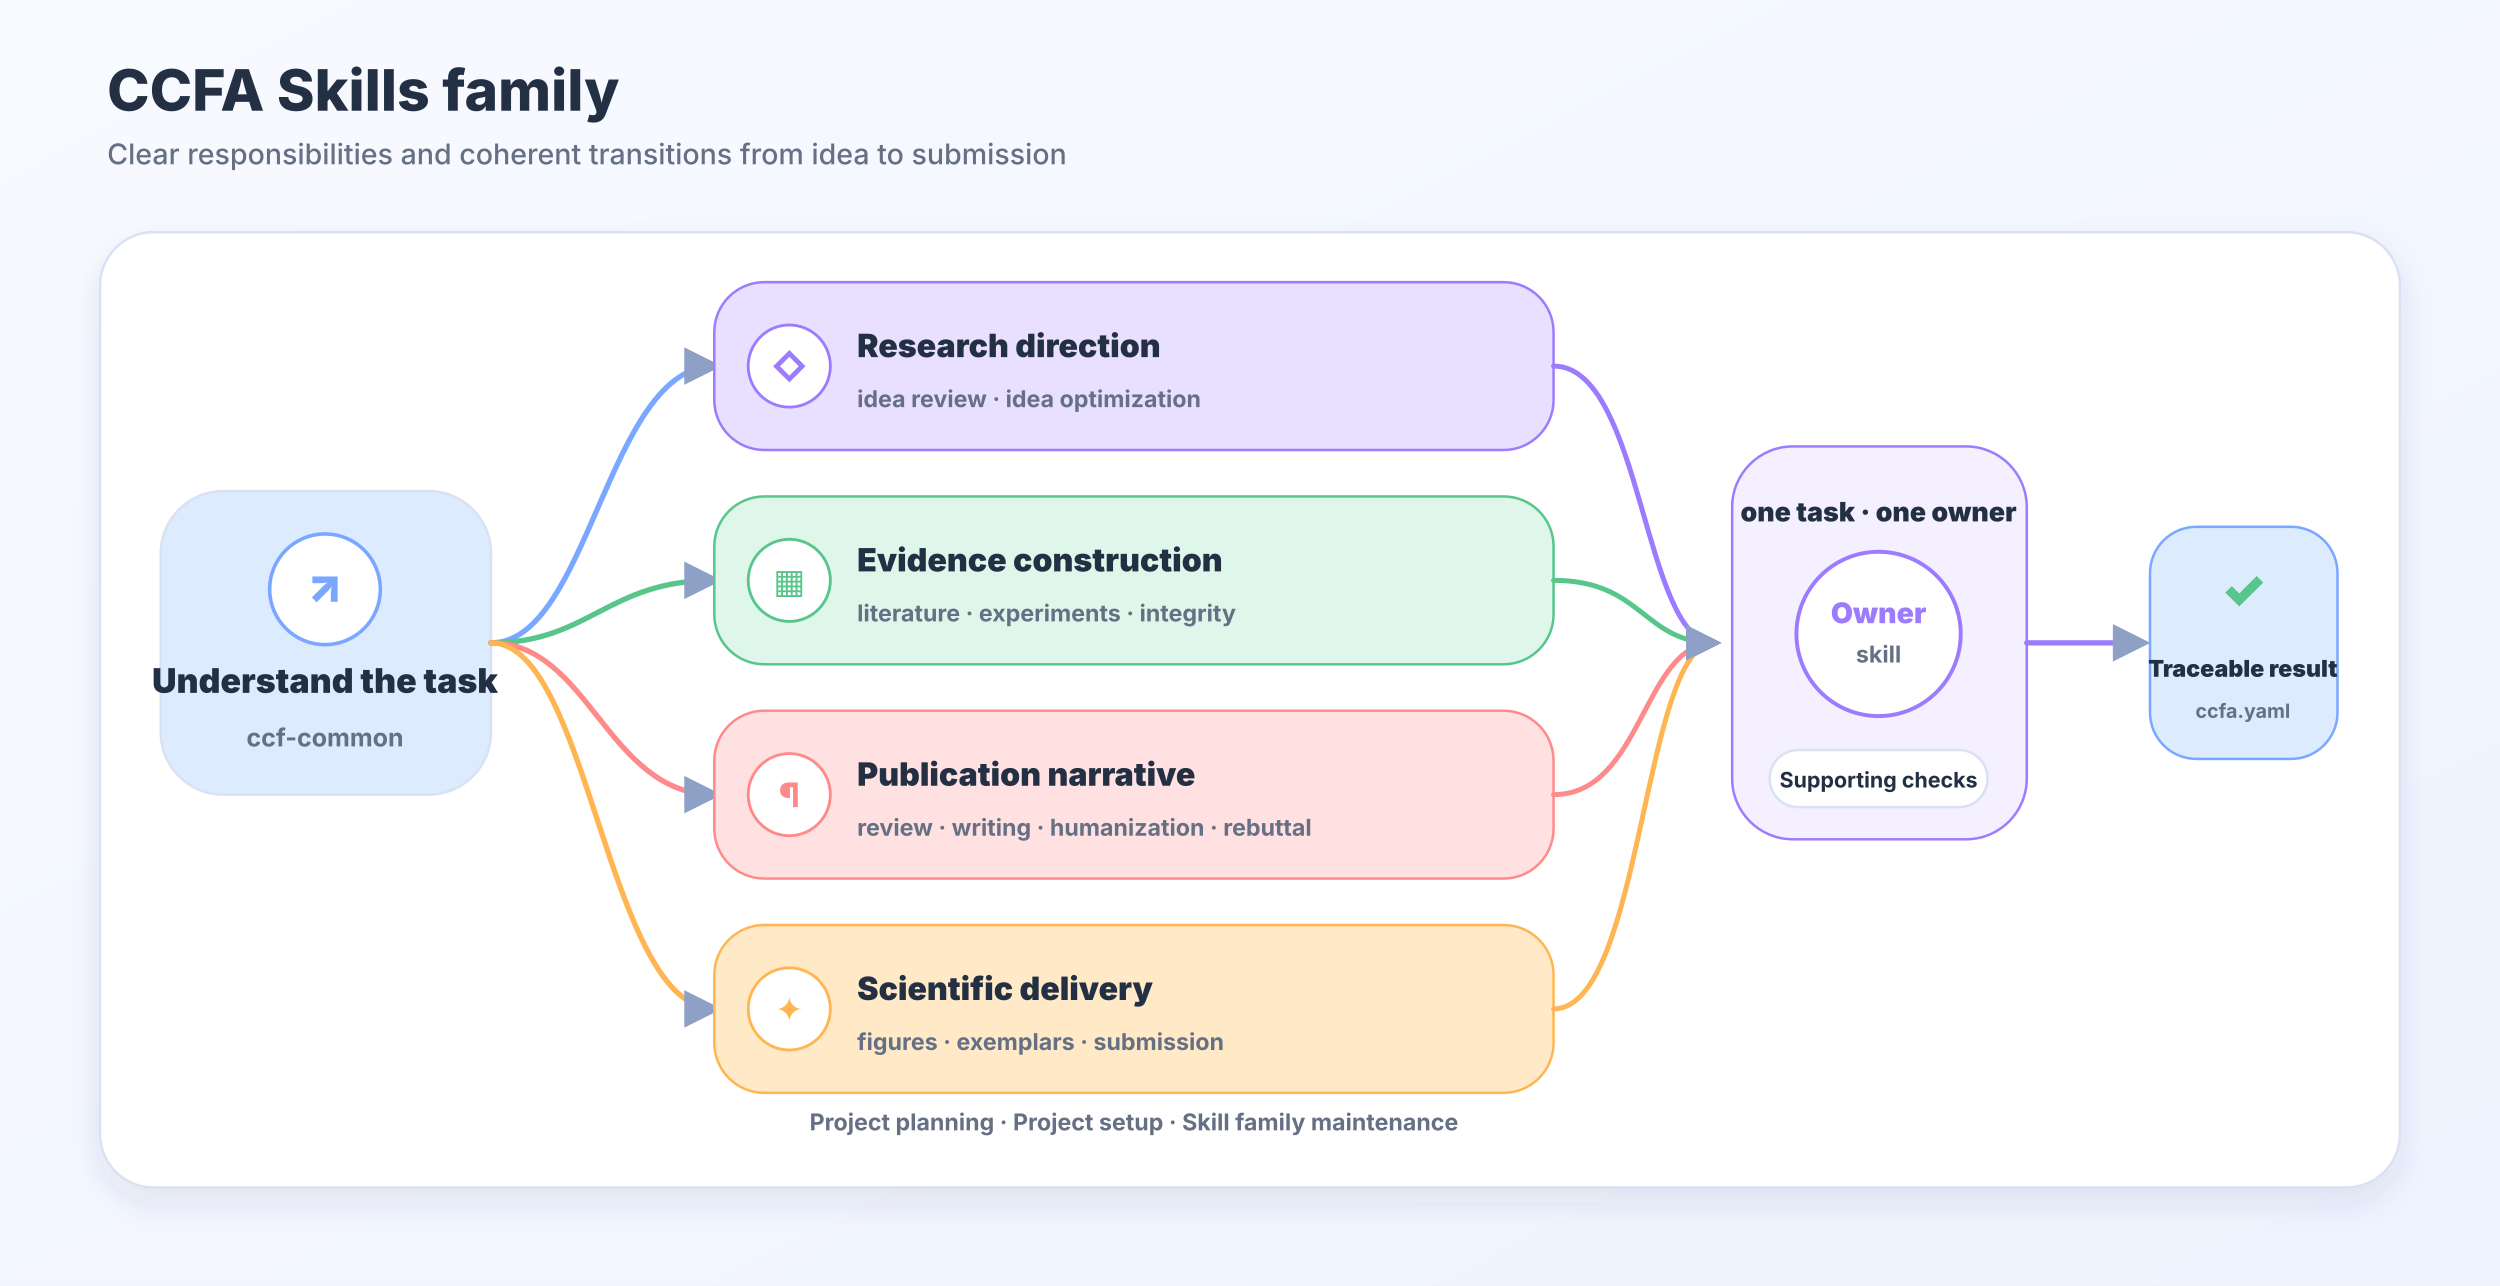
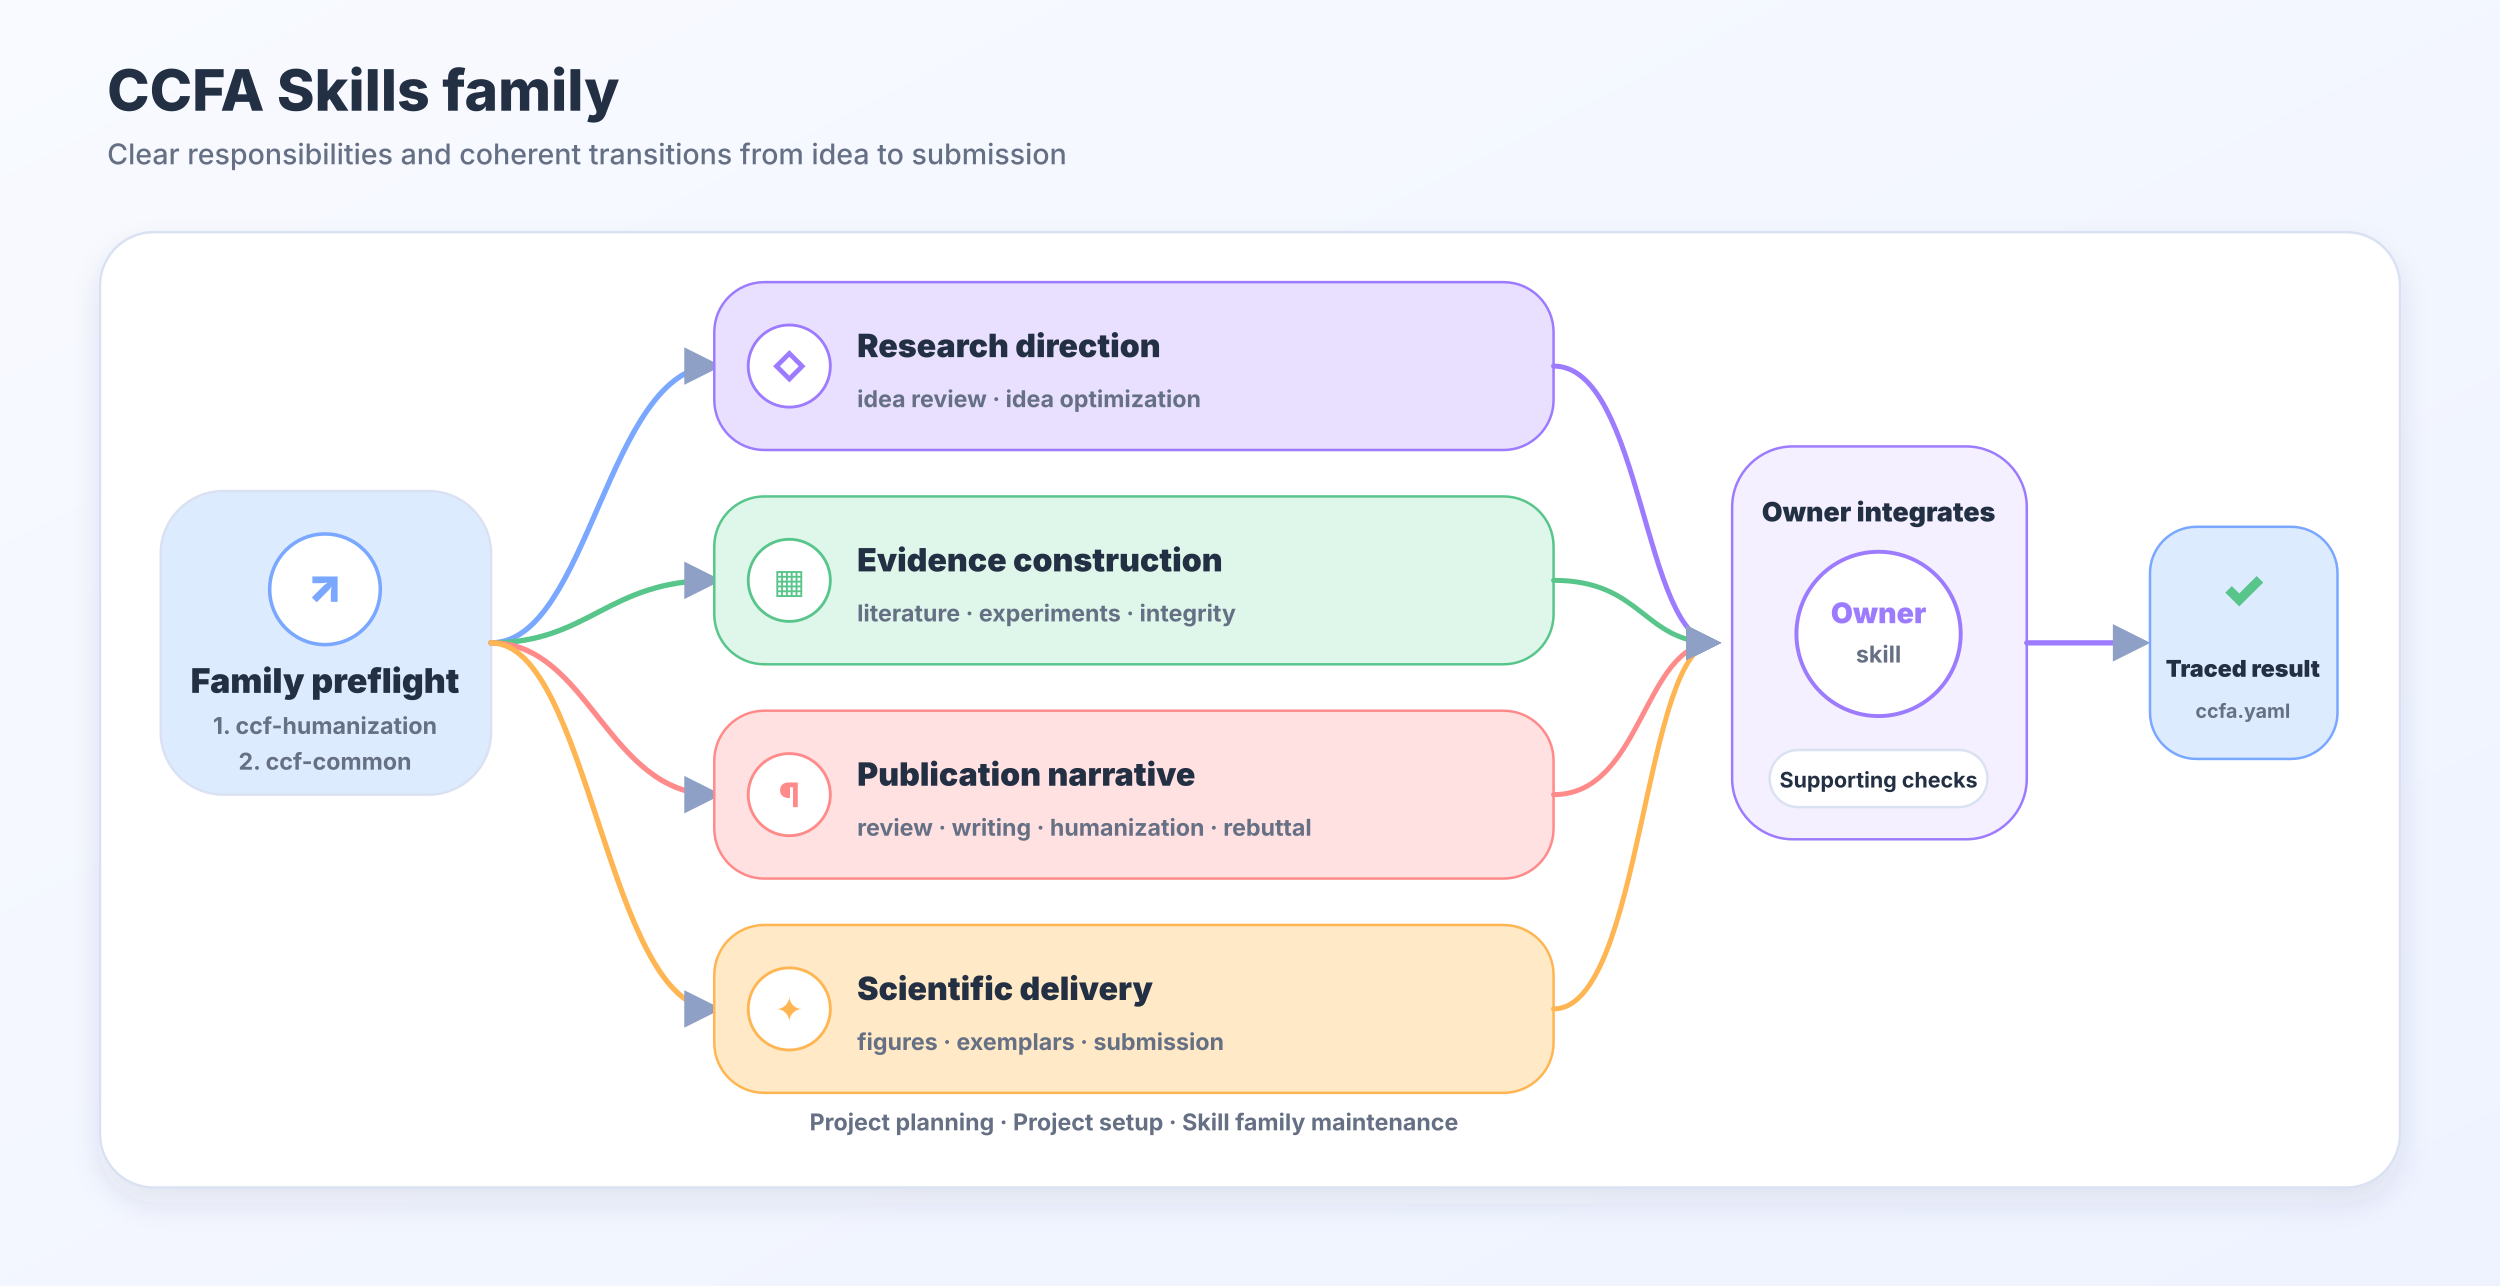
<svg xmlns="http://www.w3.org/2000/svg" width="1400" height="720" viewBox="0 0 1400 720" role="img">
  <defs>
    <marker id="arrow" viewBox="0 0 10 10" refX="8" refY="5" markerWidth="7" markerHeight="7" orient="auto-start-reverse">
      <path d="M 0 0 L 10 5 L 0 10 z" fill="#8EA0C5" />
    </marker>
    <filter id="softShadow" x="-15%" y="-20%" width="130%" height="145%">
      <feDropShadow dx="0" dy="8" stdDeviation="8" flood-color="#2F3A5F" flood-opacity="0.10" />
    </filter>
    <linearGradient id="hero" x1="0" x2="1" y1="0" y2="1">
      <stop offset="0%" stop-color="#F8FAFF" />
      <stop offset="100%" stop-color="#EEF3FF" />
    </linearGradient>
  </defs>
  <rect width="1400" height="720" fill="url(#hero)" />
  <style>
text { font-family: Inter, "Noto Sans SC", "Microsoft YaHei", Arial, sans-serif; }
.small { fill: #667085; font-size: 13px; }
.mono { font-family: "JetBrains Mono", Consolas, monospace; }
</style>
  <text x="60" y="62" font-size="32" font-weight="800" fill="#233044" text-anchor="start">CCFA Skills family</text>
  <text x="60" y="92" font-size="16" font-weight="500" fill="#667085" text-anchor="start">Clear responsibilities and coherent transitions from idea to submission</text>
  <rect x="56" y="130" width="1288" height="535" rx="30" fill="#FFFFFF" stroke="#D9E1F2" stroke-width="1.4" filter="url(#softShadow)" />
  <rect x="90" y="275" width="185" height="170" rx="35" fill="#DDEBFF" stroke="#D9E1F2" stroke-width="1.4" />
  <circle cx="182" cy="330" r="31" fill="#FFFFFF" stroke="#7AA7FF" stroke-width="2.0" />
  <text x="182" y="337" font-size="26" font-weight="900" fill="#7AA7FF" text-anchor="middle">↗</text>
-   <text x="182" y="388" font-size="19" font-weight="850" fill="#233044" text-anchor="middle">Understand the task</text>
-   <text x="182" y="418" font-size="14" font-weight="700" fill="#667085" text-anchor="middle">ccf-common</text>
+   <text x="182" y="388" font-size="19" font-weight="850" fill="#233044" text-anchor="middle">Family preflight</text>
+   <text x="182" y="411" font-size="13" font-weight="700" fill="#667085" text-anchor="middle">1. ccf-humanization</text>
+   <text x="182" y="431" font-size="13" font-weight="700" fill="#667085" text-anchor="middle">2. ccf-common</text>
  <path d="M 275 360 C 330 360 340 205 400 205" fill="none" stroke="#7AA7FF" stroke-width="3.0" stroke-linecap="round" stroke-linejoin="round" marker-end="url(#arrow)" />
  <path d="M 275 360 C 330 360 340 325 400 325" fill="none" stroke="#58C58A" stroke-width="3.0" stroke-linecap="round" stroke-linejoin="round" marker-end="url(#arrow)" />
  <path d="M 275 360 C 330 360 340 445 400 445" fill="none" stroke="#FF8A8A" stroke-width="3.0" stroke-linecap="round" stroke-linejoin="round" marker-end="url(#arrow)" />
  <path d="M 275 360 C 330 360 340 565 400 565" fill="none" stroke="#FFB552" stroke-width="3.0" stroke-linecap="round" stroke-linejoin="round" marker-end="url(#arrow)" />
  <rect x="400" y="158" width="470" height="94" rx="28" fill="#E9DFFF" stroke="#9D7BFF" stroke-width="1.4" />
  <circle cx="442" cy="205" r="23" fill="#FFFFFF" stroke="#9D7BFF" stroke-width="1.6" />
  <text x="442" y="212" font-size="19" font-weight="850" fill="#9D7BFF" text-anchor="middle">◇</text>
  <text x="480" y="200" font-size="18" font-weight="850" fill="#233044" text-anchor="start">Research direction</text>
  <text x="480" y="228" font-size="13" font-weight="650" fill="#667085" text-anchor="start">idea review · idea optimization</text>
  <path d="M 870 205 C 920 205 920 360 960 360" fill="none" stroke="#9D7BFF" stroke-width="2.8" stroke-linecap="round" stroke-linejoin="round" marker-end="url(#arrow)" />
  <rect x="400" y="278" width="470" height="94" rx="28" fill="#DFF7EA" stroke="#58C58A" stroke-width="1.4" />
  <circle cx="442" cy="325" r="23" fill="#FFFFFF" stroke="#58C58A" stroke-width="1.6" />
  <text x="442" y="332" font-size="19" font-weight="850" fill="#58C58A" text-anchor="middle">▦</text>
  <text x="480" y="320" font-size="18" font-weight="850" fill="#233044" text-anchor="start">Evidence construction</text>
  <text x="480" y="348" font-size="13" font-weight="650" fill="#667085" text-anchor="start">literature · experiments · integrity</text>
  <path d="M 870 325 C 920 325 920 360 960 360" fill="none" stroke="#58C58A" stroke-width="2.8" stroke-linecap="round" stroke-linejoin="round" marker-end="url(#arrow)" />
  <rect x="400" y="398" width="470" height="94" rx="28" fill="#FFE1E1" stroke="#FF8A8A" stroke-width="1.4" />
  <circle cx="442" cy="445" r="23" fill="#FFFFFF" stroke="#FF8A8A" stroke-width="1.6" />
  <text x="442" y="452" font-size="19" font-weight="850" fill="#FF8A8A" text-anchor="middle">¶</text>
  <text x="480" y="440" font-size="18" font-weight="850" fill="#233044" text-anchor="start">Publication narrative</text>
  <text x="480" y="468" font-size="13" font-weight="650" fill="#667085" text-anchor="start">review · writing · humanization · rebuttal</text>
  <path d="M 870 445 C 920 445 920 360 960 360" fill="none" stroke="#FF8A8A" stroke-width="2.8" stroke-linecap="round" stroke-linejoin="round" marker-end="url(#arrow)" />
  <rect x="400" y="518" width="470" height="94" rx="28" fill="#FFE9C7" stroke="#FFB552" stroke-width="1.4" />
  <circle cx="442" cy="565" r="23" fill="#FFFFFF" stroke="#FFB552" stroke-width="1.6" />
  <text x="442" y="572" font-size="19" font-weight="850" fill="#FFB552" text-anchor="middle">✦</text>
  <text x="480" y="560" font-size="18" font-weight="850" fill="#233044" text-anchor="start">Scientific delivery</text>
  <text x="480" y="588" font-size="13" font-weight="650" fill="#667085" text-anchor="start">figures · exemplars · submission</text>
  <path d="M 870 565 C 920 565 920 360 960 360" fill="none" stroke="#FFB552" stroke-width="2.8" stroke-linecap="round" stroke-linejoin="round" marker-end="url(#arrow)" />
  <rect x="970" y="250" width="165" height="220" rx="34" fill="#F4F0FF" stroke="#9D7BFF" stroke-width="1.4" />
-   <text x="1052" y="292" font-size="15" font-weight="850" fill="#233044" text-anchor="middle">one task · one owner</text>
+   <text x="1052" y="292" font-size="15" font-weight="850" fill="#233044" text-anchor="middle">Owner integrates</text>
  <circle cx="1052" cy="355" r="46" fill="#FFFFFF" stroke="#9D7BFF" stroke-width="2.2" />
  <text x="1052" y="349" font-size="16" font-weight="900" fill="#9D7BFF" text-anchor="middle">Owner</text>
  <text x="1052" y="371" font-size="13" font-weight="750" fill="#667085" text-anchor="middle">skill</text>
  <rect x="991" y="420" width="122" height="32" rx="16" fill="#FFFFFF" stroke="#D9E1F2" stroke-width="1.4" />
  <text x="1052" y="441" font-size="12" font-weight="750" fill="#233044" text-anchor="middle">Supporting checks</text>
  <path d="M 1135 360 C 1170 360 1170 360 1200 360" fill="none" stroke="#9D7BFF" stroke-width="3.0" stroke-linecap="round" stroke-linejoin="round" marker-end="url(#arrow)" />
  <rect x="1204" y="295" width="105" height="130" rx="26" fill="#DDEBFF" stroke="#7AA7FF" stroke-width="1.4" />
  <text x="1256" y="340" font-size="28" font-weight="900" fill="#58C58A" text-anchor="middle">✓</text>
-   <text x="1256" y="379" font-size="13" font-weight="850" fill="#233044" text-anchor="middle">Traceable result</text>
+   <text x="1256" y="379" font-size="13" font-weight="850" fill="#233044" text-anchor="middle">Traced result</text>
  <text x="1256" y="402" font-size="11" font-weight="650" fill="#667085" text-anchor="middle">ccfa.yaml</text>
  <text x="635" y="633" font-size="13" font-weight="650" fill="#667085" text-anchor="middle">Project planning · Project setup · Skill family maintenance</text>
</svg>
